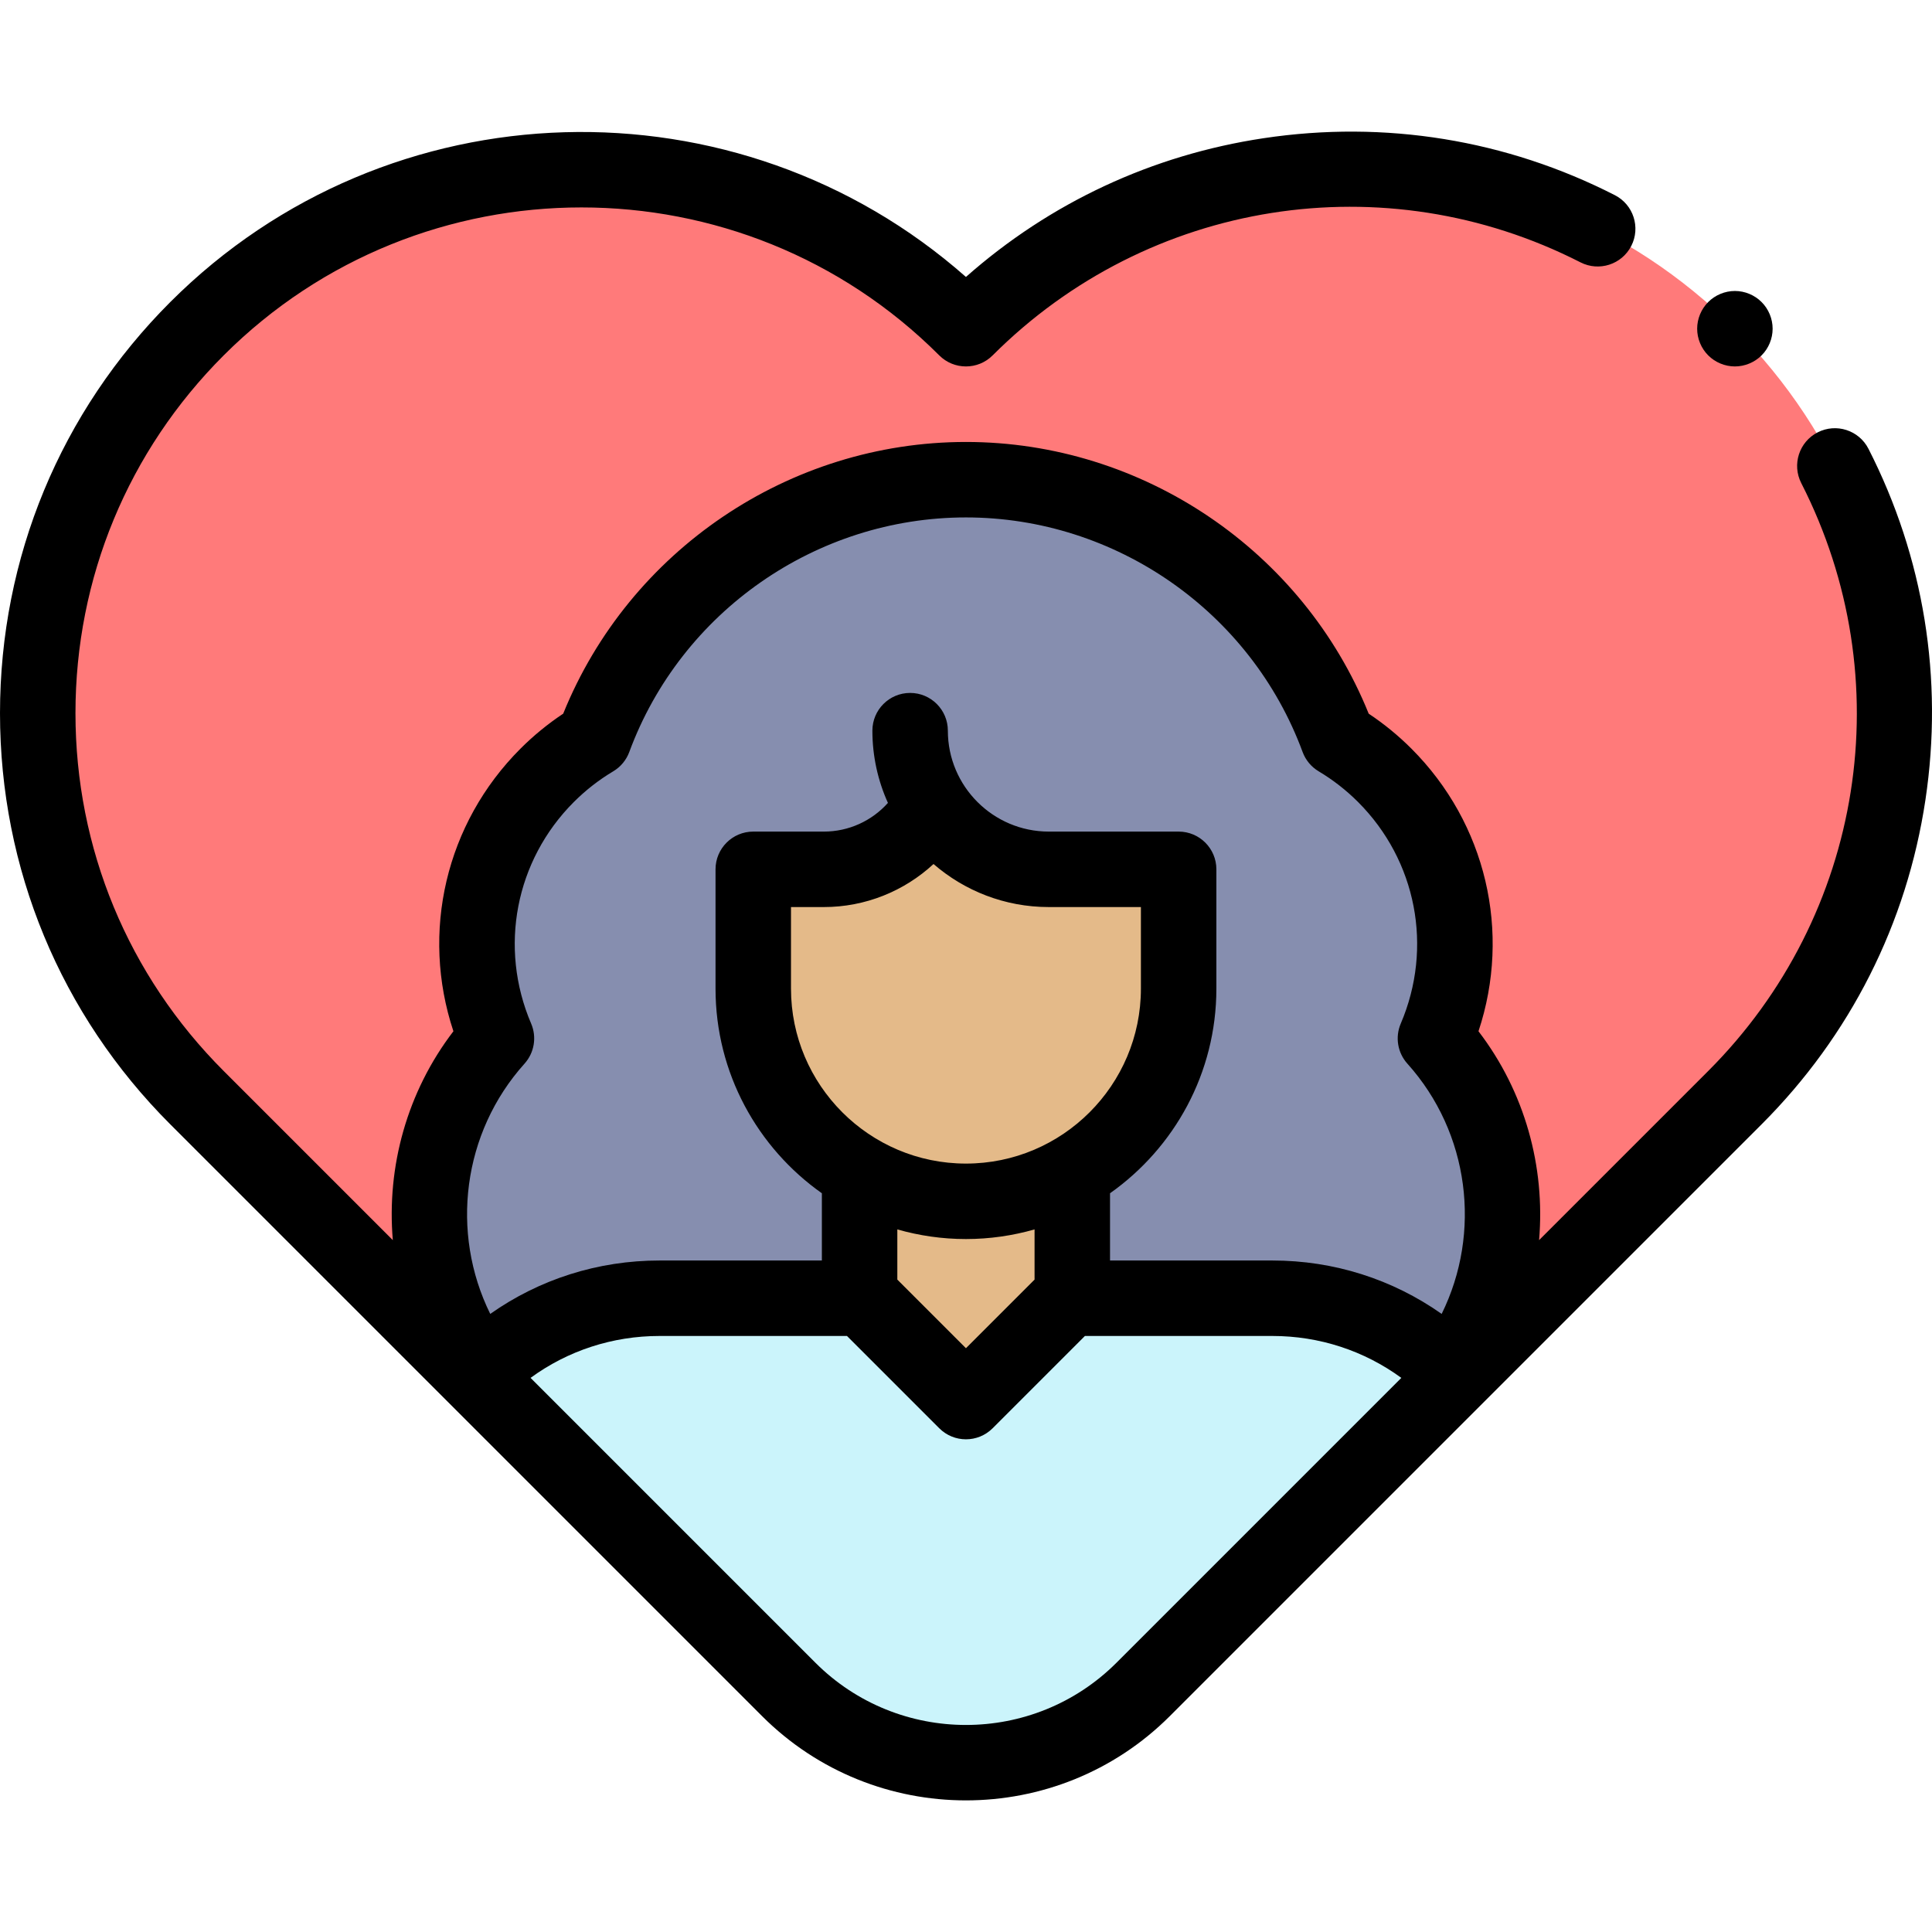
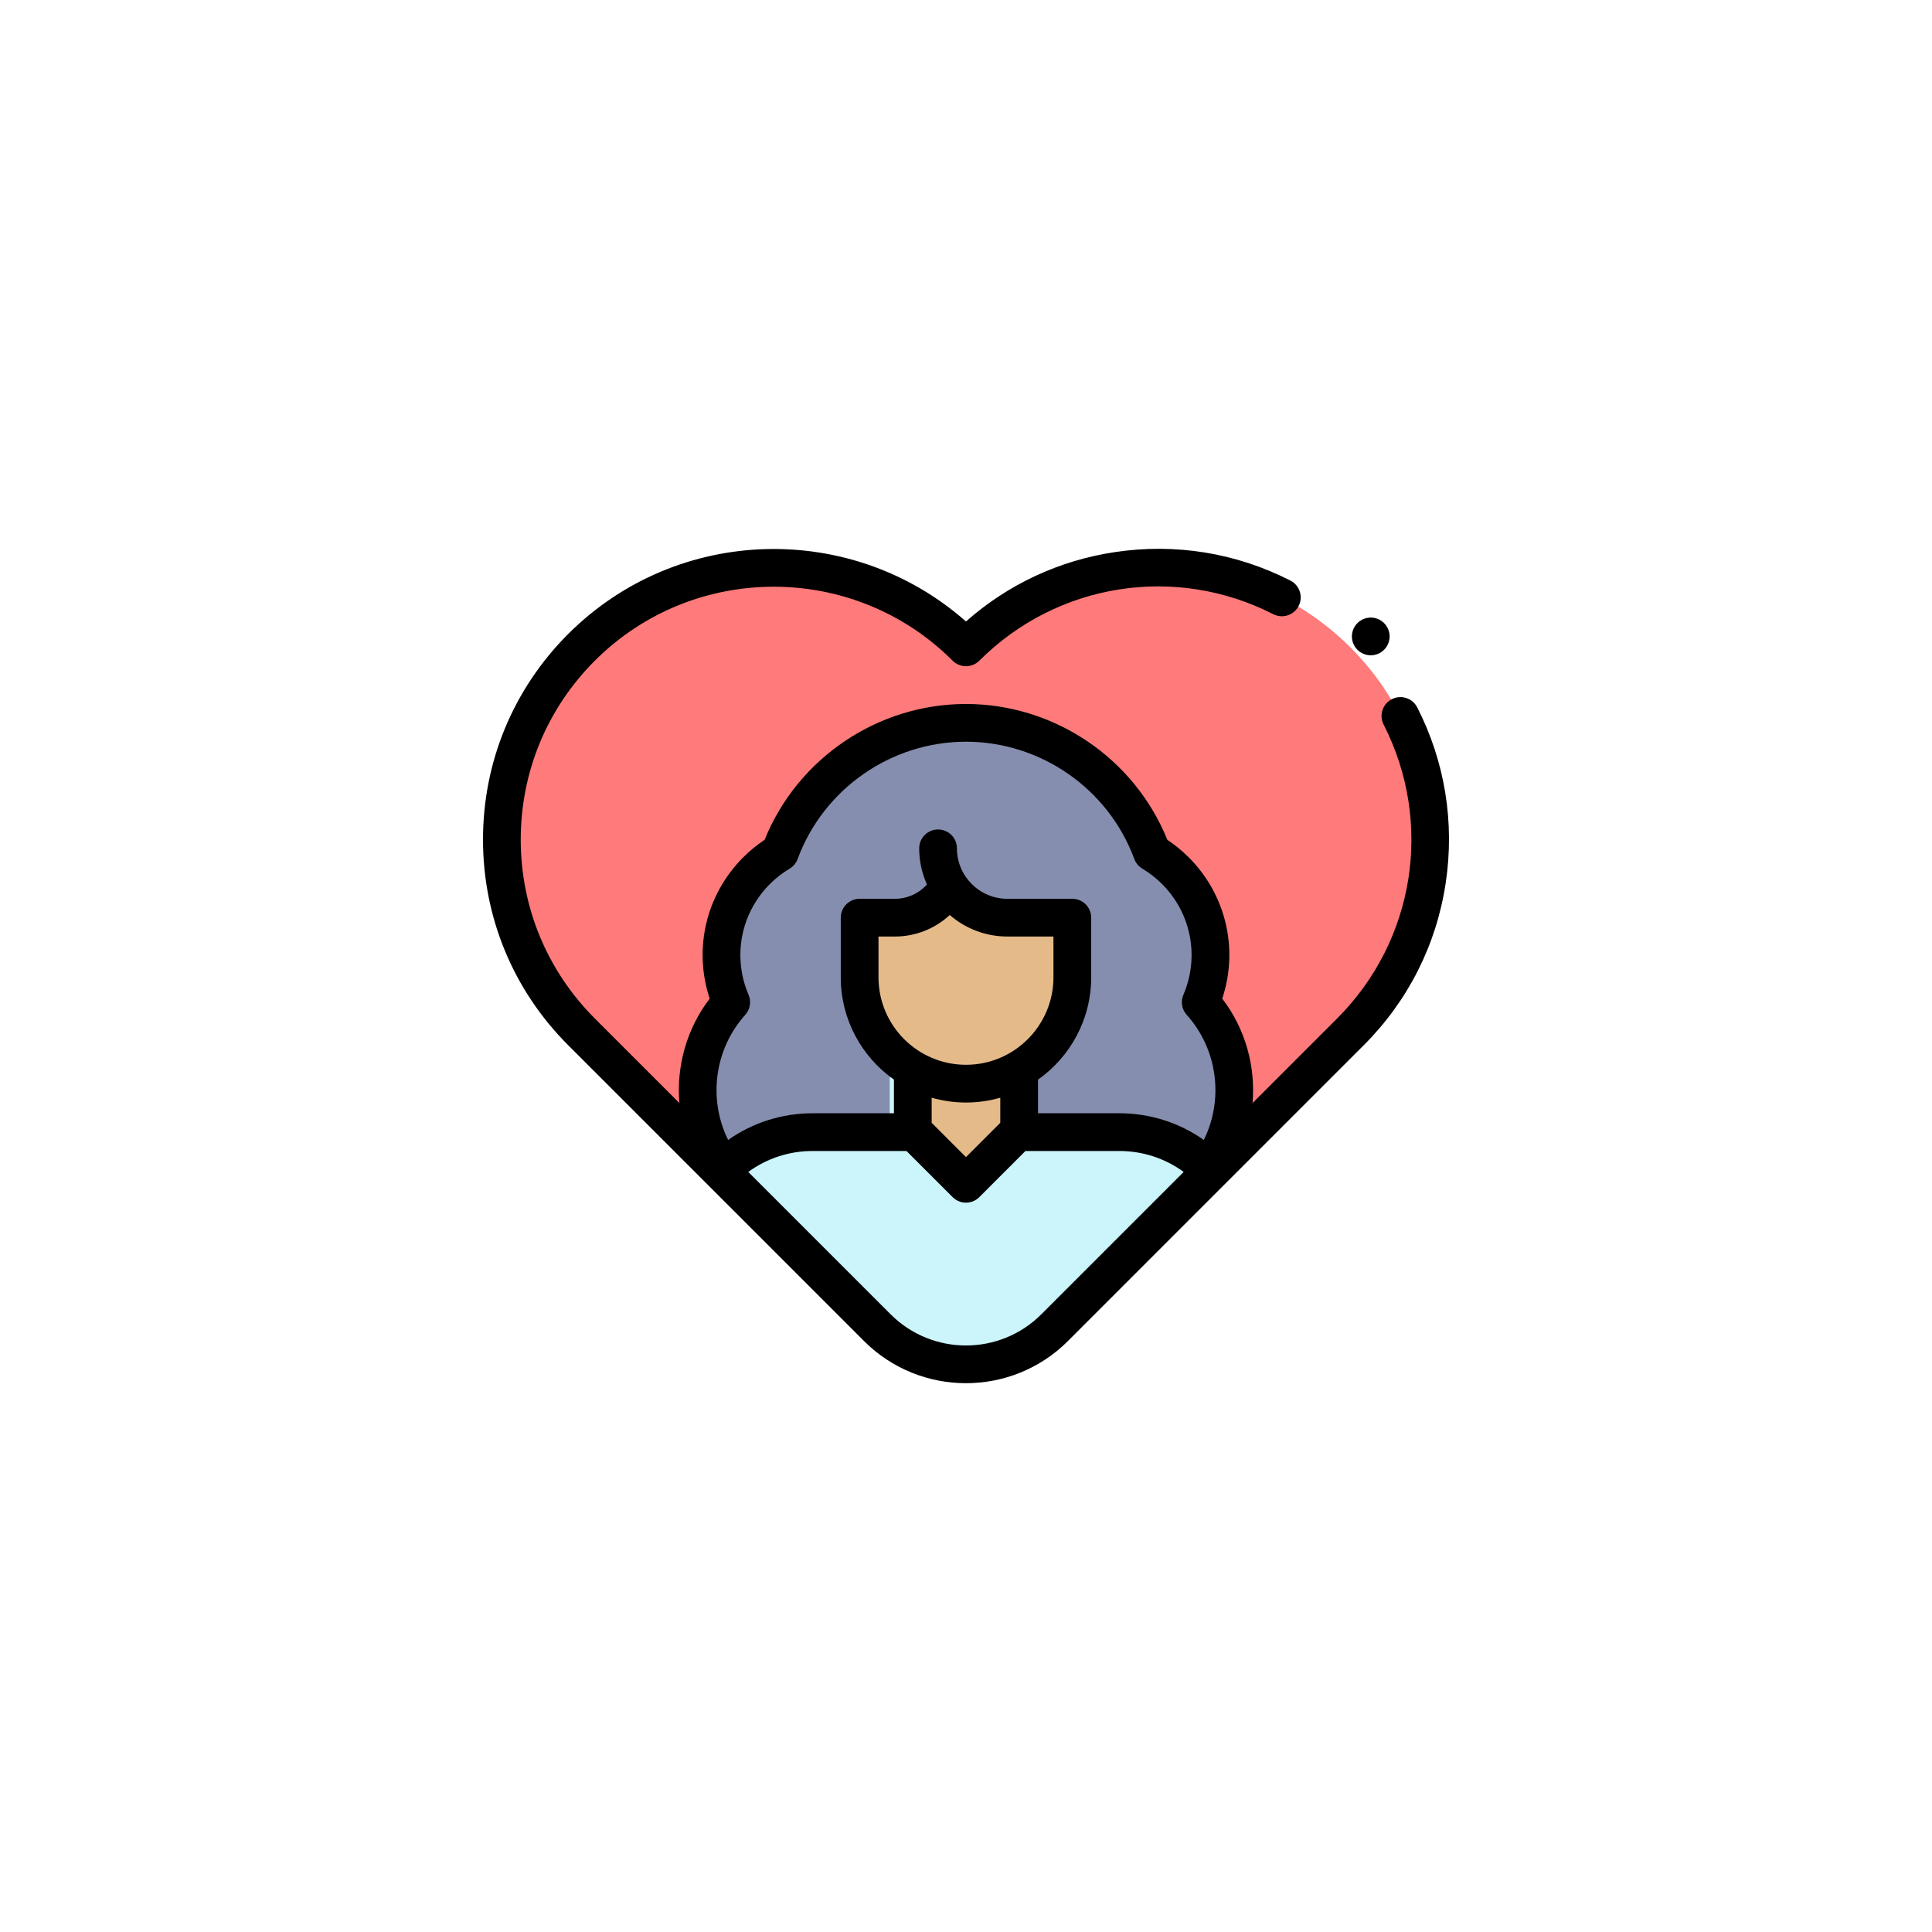
- <svg xmlns="http://www.w3.org/2000/svg" id="Capa_1" enable-background="new 0 0 512.028 512.028" height="512" viewBox="0 0 512.028 512.028" width="512">
-   <g id="XMLID_909_">
-     <path id="XMLID_3131_" d="m209.023 447.726-156.816-156.816c-56.276-56.276-56.276-147.517 0-203.793 56.276-56.276 147.517-56.276 203.793 0 56.276-56.276 147.517-56.276 203.793 0 56.276 56.276 56.276 147.517 0 203.793l-156.816 156.816c-25.945 25.945-68.009 25.945-93.954 0z" fill="#ff7a7a" />
-     <g id="XMLID_769_">
-       <g id="XMLID_3228_">
-         <path id="XMLID_3229_" d="m380.427 275.21c9.882-23.103 5.412-50.879-13.442-69.733-3.801-3.801-7.967-7.012-12.382-9.645-14.798-40.104-53.36-68.701-98.604-68.701-45.244 0-83.806 28.597-98.604 68.701-4.415 2.633-8.581 5.844-12.382 9.645-18.854 18.854-23.324 46.63-13.442 69.733-24.59 27.368-23.727 69.508 2.598 95.833 27.222 27.222 71.359 27.222 98.581 0 9.801-9.801 16.055-21.795 18.795-34.401h8.907c2.74 12.605 8.994 24.6 18.795 34.401 27.223 27.222 71.359 27.222 98.581 0 26.326-26.325 27.189-68.466 2.599-95.833z" fill="#868eaf" />
+ <svg xmlns="http://www.w3.org/2000/svg" id="egah4l6l9ktj1" viewBox="0 0 512.028 512.028" shape-rendering="geometricPrecision" text-rendering="geometricPrecision">
+   <style>#egah4l6l9ktj3_ts {animation: egah4l6l9ktj3_ts__ts 3000ms linear 1 normal forwards}@keyframes egah4l6l9ktj3_ts__ts { 0% {transform: translate(256px,256.0474px) scale(0.5,0.5)} 33.333% {transform: translate(256px,256.0474px) scale(1,1)} 66.667% {transform: translate(256px,256.0474px) scale(0.5,0.5)} 100% {transform: translate(256px,256.0474px) scale(1,1)} }#egah4l6l9ktj6_ts {animation: egah4l6l9ktj6_ts__ts 3000ms linear 1 normal forwards}@keyframes egah4l6l9ktj6_ts__ts { 0% {transform: translate(255.999px,259.2953px) scale(0.5,0.5)} 33.333% {transform: translate(255.999px,259.2953px) scale(1,1)} 66.667% {transform: translate(255.999px,259.2953px) scale(0.5,0.5)} 100% {transform: translate(255.999px,259.2953px) scale(1,1)} }#egah4l6l9ktj7_to {animation: egah4l6l9ktj7_to__to 3000ms linear 1 normal forwards}@keyframes egah4l6l9ktj7_to__to { 0% {transform: translate(249.8891px,323.5553px)} 33.333% {transform: translate(249.8891px,384.7214px)} 66.667% {transform: translate(255.999px,322.7023px)} 100% {transform: translate(256.014px,391.0633px)} }#egah4l6l9ktj7_ts {animation: egah4l6l9ktj7_ts__ts 3000ms linear 1 normal forwards}@keyframes egah4l6l9ktj7_ts__ts { 0% {transform: scale(0.5,0.5)} 33.333% {transform: scale(1,1)} 66.667% {transform: scale(0.5,0.5)} 100% {transform: scale(1,1)} }#egah4l6l9ktj9_to {animation: egah4l6l9ktj9_to__to 3000ms linear 1 normal forwards}@keyframes egah4l6l9ktj9_to__to { 0% {transform: translate(253.999px,299.7001px)} 33.333% {transform: translate(255.999px,346.635px)} 66.667% {transform: translate(256.014px,298.7695px)} 100% {transform: translate(256.014px,343.1978px)} }#egah4l6l9ktj9_ts {animation: egah4l6l9ktj9_ts__ts 3000ms linear 1 normal forwards}@keyframes egah4l6l9ktj9_ts__ts { 0% {transform: scale(0.5,0.5)} 33.333% {transform: scale(1,1)} 66.667% {transform: scale(0.5,0.5)} 100% {transform: scale(1,1)} }#egah4l6l9ktj10_ts {animation: egah4l6l9ktj10_ts__ts 3000ms linear 1 normal forwards}@keyframes egah4l6l9ktj10_ts__ts { 0% {transform: translate(256.014px,259.2953px) scale(0.5,0.5)} 33.333% {transform: translate(256.014px,259.2953px) scale(1,1)} 66.667% {transform: translate(256.014px,259.2953px) scale(0.5,0.5)} 100% {transform: translate(256.014px,259.2953px) scale(1,1)} }#egah4l6l9ktj13_ts {animation: egah4l6l9ktj13_ts__ts 3000ms linear 1 normal forwards}@keyframes egah4l6l9ktj13_ts__ts { 0% {transform: translate(256.0141px,256.0146px) scale(0.5,0.5)} 33.333% {transform: translate(256.0141px,256.0146px) scale(1,1)} 66.667% {transform: translate(256.0141px,256.0146px) scale(0.5,0.5)} 100% {transform: translate(256.0141px,256.0146px) scale(1,1)} }#egah4l6l9ktj14_to {animation: egah4l6l9ktj14_to__to 3000ms linear 1 normal forwards}@keyframes egah4l6l9ktj14_to__to { 0% {transform: translate(363.2835px,168.6708px)} 33.333% {transform: translate(463.8677px,83.03826px)} 66.667% {transform: translate(364.6428px,172.7485px)} 100% {transform: translate(465.227px,84.3975px)} }#egah4l6l9ktj14_ts {animation: egah4l6l9ktj14_ts__ts 3000ms linear 1 normal forwards}@keyframes egah4l6l9ktj14_ts__ts { 0% {transform: scale(0.5,0.5)} 33.333% {transform: scale(1,1)} 66.667% {transform: scale(0.5,0.5)} 100% {transform: scale(1,1)} }</style>
+   <g id="egah4l6l9ktj2">
+     <g id="egah4l6l9ktj3_ts" transform="translate(256,256.0474) scale(0.5,0.5)">
+       <path id="egah4l6l9ktj3" d="M209.023,447.726L52.207,290.91C-4.069,234.634,-4.069,143.393,52.207,87.117C108.483,30.841,199.724,30.841,256,87.117C312.276,30.841,403.517,30.841,459.793,87.117C516.069,143.393,516.069,234.634,459.793,290.91L302.977,447.726C277.032,473.671,234.968,473.671,209.023,447.726Z" transform="translate(-256,-256.0474)" fill="rgb(255,122,122)" stroke="none" stroke-width="1" />
+     </g>
+     <g id="egah4l6l9ktj4">
+       <g id="egah4l6l9ktj5">
+         <g id="egah4l6l9ktj6_ts" transform="translate(255.999,259.2953) scale(0.5,0.5)">
+           <path id="egah4l6l9ktj6" d="M380.427,275.21C390.309,252.107,385.839,224.331,366.985,205.477C363.184,201.676,359.018,198.465,354.603,195.832C339.805,155.728,301.243,127.131,255.999,127.131C210.755,127.131,172.193,155.728,157.395,195.832C152.98,198.465,148.814,201.676,145.013,205.477C126.159,224.331,121.689,252.107,131.571,275.21C106.981,302.578,107.844,344.718,134.169,371.043C161.391,398.265,205.528,398.265,232.75,371.043C242.551,361.242,248.805,349.248,251.545,336.642L260.452,336.642C263.192,349.247,269.446,361.242,279.247,371.043C306.47,398.265,350.606,398.265,377.828,371.043C404.154,344.718,405.017,302.577,380.427,275.21Z" transform="translate(-255.999,-259.2953)" fill="rgb(134,142,175)" stroke="none" stroke-width="1" />
+         </g>
      </g>
-       <path id="XMLID_3259_" d="m256.064 467.183c16.981-.016 33.957-6.501 46.913-19.457l83.047-83.047c-12.384-12.71-29.677-20.615-48.825-20.615h-53.015v-29.124h-56.368v29.124h-53.015c-19.147 0-36.44 7.904-48.825 20.615l83.047 83.047c12.956 12.956 29.932 19.441 46.913 19.457z" fill="#cbf4fb" />
-       <g fill="#e4ba89">
-         <path id="XMLID_3221_" d="m227.816 314.94v28.328l28.184 28.184 28.184-28.184v-28.328z" />
-         <path id="XMLID_3220_" d="m199.631 230.392v31.618c0 31.131 25.237 56.369 56.369 56.369 31.131 0 56.369-25.237 56.369-56.369v-31.618h-35.583l-29.759-10.462-26.516 10.462z" />
+       <g id="egah4l6l9ktj7_to" transform="translate(249.8891,323.5553)">
+         <g id="egah4l6l9ktj7_ts" transform="scale(0.5,0.5)">
+           <path id="egah4l6l9ktj7" d="M256.064,467.183C273.045,467.167,290.021,460.682,302.977,447.726L386.024,364.679C373.64,351.969,356.347,344.064,337.199,344.064L284.184,344.064L284.184,314.94L227.816,314.94L227.816,344.064L174.801,344.064C155.654,344.064,138.361,351.968,125.976,364.679L209.023,447.726C221.979,460.682,238.955,467.167,255.936,467.183Z" transform="translate(-256,-391.0615)" fill="rgb(203,244,251)" stroke="none" stroke-width="1" />
+         </g>
+       </g>
+       <g id="egah4l6l9ktj8">
+         <g id="egah4l6l9ktj9_to" transform="translate(253.999,299.7001)">
+           <g id="egah4l6l9ktj9_ts" transform="scale(0.5,0.5)">
+             <path id="egah4l6l9ktj9" d="M227.816,314.94L227.816,343.268L256,371.452L284.184,343.268L284.184,314.94Z" transform="translate(-256,-343.196)" fill="rgb(228,186,137)" stroke="none" stroke-width="1" />
+           </g>
+         </g>
+         <g id="egah4l6l9ktj10_ts" transform="translate(256.014,259.2953) scale(0.5,0.5)">
+           <path id="egah4l6l9ktj10" d="M199.631,230.392L199.631,262.01C199.631,293.141,224.868,318.379,256,318.379C287.131,318.379,312.369,293.142,312.369,262.01L312.369,230.392L276.786,230.392L247.027,219.93L220.511,230.392Z" transform="translate(-256,-269.1545)" fill="rgb(228,186,137)" stroke="none" stroke-width="1" />
+         </g>
      </g>
    </g>
-     <g id="XMLID_1292_">
-       <g id="XMLID_1295_">
-         <path id="XMLID_1297_" d="m495.189 118.938c-2.513-4.919-8.536-6.867-13.454-4.358-4.919 2.512-6.87 8.535-4.358 13.454 26.518 51.928 16.609 114.541-24.655 155.805l-44.827 44.827c1.662-19.42-3.748-39.284-16.06-55.357 8.724-26.25 2.056-55.068-17.778-74.902-3.46-3.46-7.257-6.566-11.319-9.266-17.453-43.215-59.91-72.01-106.737-72.01s-89.285 28.795-106.738 72.01c-4.062 2.699-7.859 5.806-11.319 9.266-19.834 19.834-26.502 48.652-17.778 74.902-12.311 16.073-17.721 35.937-16.059 55.357l-44.827-44.827c-25.331-25.329-39.28-59.006-39.28-94.826s13.949-69.496 39.278-94.825c52.287-52.287 137.365-52.287 189.65 0 3.906 3.904 10.236 3.904 14.143 0 41.264-41.265 103.879-51.174 155.806-24.654 4.917 2.51 10.941.562 13.454-4.358 2.512-4.918.561-10.942-4.358-13.454-28.772-14.694-60.951-19.918-93.057-15.098-29.559 4.435-56.651 17.09-78.919 36.775-60.452-53.353-153.078-51.136-210.861 6.646-29.107 29.107-45.136 67.806-45.136 108.968 0 41.163 16.029 79.861 45.136 108.968l156.815 156.816c14.901 14.9 34.475 22.351 54.049 22.351 19.573 0 39.147-7.45 54.049-22.351l156.815-156.816c23.491-23.491 38.506-53.226 43.422-85.986 4.818-32.105-.403-64.284-15.097-93.057zm-354.422 152.34c-8.629-20.173-4.186-43.226 11.318-58.729 3.134-3.134 6.644-5.869 10.433-8.128 1.964-1.172 3.468-2.981 4.26-5.127 13.72-37.182 49.575-62.163 89.223-62.163 39.646 0 75.502 24.981 89.222 62.163.792 2.146 2.296 3.955 4.26 5.127 3.789 2.259 7.299 4.994 10.433 8.128 15.504 15.504 19.947 38.557 11.318 58.729-1.53 3.579-.846 7.721 1.756 10.616 16.478 18.339 19.709 44.817 9.085 66.326-13.044-9.191-28.55-14.155-44.874-14.155h-43.015v-17.821c17.03-12.027 28.184-31.846 28.184-54.234v-31.618c0-5.522-4.478-10-10-10h-34.415c-14.75 0-26.75-12-26.75-26.749 0-5.522-4.478-10-10-10s-10 4.478-10 10c0 6.821 1.48 13.299 4.118 19.148-4.265 4.771-10.406 7.601-16.961 7.601h-18.729c-5.522 0-10 4.478-10 10v31.618c0 22.388 11.153 42.207 28.184 54.234v17.821h-43.015c-16.328 0-31.832 4.963-44.875 14.154-10.624-21.509-7.392-47.988 9.084-66.325 2.601-2.896 3.286-7.037 1.756-10.616zm133.418 67.847-18.185 18.185-18.185-18.185v-13.3c5.783 1.651 11.879 2.553 18.185 2.553s12.401-.903 18.185-2.553zm-64.553-98.733h8.729c10.935 0 21.258-4.193 29.046-11.405 8.2 7.097 18.876 11.405 30.547 11.405h24.415v21.618c0 25.568-20.801 46.369-46.368 46.369s-46.368-20.801-46.368-46.369v-21.618zm86.274 200.263c-22.003 22.003-57.808 22.005-79.812 0l-75.483-75.484c9.869-7.206 21.706-11.106 34.19-11.106h49.669l24.459 24.459c1.953 1.952 4.512 2.929 7.071 2.929s5.118-.977 7.071-2.929l24.459-24.459h49.669c12.481 0 24.32 3.9 34.19 11.106z" />
-         <path id="XMLID_1296_" d="m459.79 97.116c2.63 0 5.21-1.069 7.069-2.93 1.87-1.859 2.931-4.439 2.931-7.07 0-2.63-1.061-5.21-2.931-7.069-1.859-1.86-4.43-2.931-7.069-2.931-2.63 0-5.21 1.07-7.07 2.931-1.86 1.859-2.93 4.439-2.93 7.069 0 2.631 1.069 5.211 2.93 7.07 1.86 1.861 4.44 2.93 7.07 2.93z" />
+     <g id="egah4l6l9ktj11">
+       <g id="egah4l6l9ktj12">
+         <g id="egah4l6l9ktj13_ts" transform="translate(256.0141,256.0146) scale(0.5,0.5)">
+           <path id="egah4l6l9ktj13" d="M495.189,118.938C492.676,114.019,486.653,112.071,481.735,114.58C476.816,117.092,474.865,123.115,477.377,128.034C503.895,179.962,493.986,242.575,452.722,283.839L407.895,328.666C409.557,309.246,404.147,289.382,391.835,273.309C400.559,247.059,393.891,218.241,374.057,198.407C370.597,194.947,366.8,191.841,362.738,189.141C345.285,145.926,302.828,117.131,256.001,117.131C209.174,117.131,166.716,145.926,149.263,189.141C145.201,191.84,141.404,194.947,137.944,198.407C118.11,218.241,111.442,247.059,120.166,273.309C107.855,289.382,102.445,309.246,104.107,328.666L59.28,283.839C33.949,258.51,20,224.833,20,189.013C20,153.193,33.949,119.517,59.278,94.188C111.565,41.901,196.643,41.901,248.928,94.188C252.834,98.092,259.164,98.092,263.071,94.188C304.335,52.923,366.95,43.014,418.877,69.534C423.794,72.044,429.818,70.096,432.331,65.176C434.843,60.258,432.892,54.234,427.973,51.722C399.201,37.028,367.022,31.804,334.916,36.624C305.357,41.059,278.265,53.714,255.997,73.399C195.545,20.046,102.919,22.263,45.136,80.045C16.029,109.152,0,147.851,0,189.013C0,230.176,16.029,268.874,45.136,297.981L201.951,454.797C216.852,469.697,236.426,477.148,256,477.148C275.573,477.148,295.147,469.698,310.049,454.797L466.864,297.981C490.355,274.49,505.37,244.755,510.286,211.995C515.104,179.89,509.883,147.711,495.189,118.938ZM140.767,271.278C132.138,251.105,136.581,228.052,152.085,212.549C155.219,209.415,158.729,206.68,162.518,204.421C164.482,203.249,165.986,201.44,166.778,199.294C180.498,162.112,216.353,137.131,256.001,137.131C295.647,137.131,331.503,162.112,345.223,199.294C346.015,201.44,347.519,203.249,349.483,204.421C353.272,206.68,356.782,209.415,359.916,212.549C375.42,228.053,379.863,251.106,371.234,271.278C369.704,274.857,370.388,278.999,372.99,281.894C389.468,300.233,392.699,326.711,382.075,348.22C369.031,339.029,353.525,334.065,337.201,334.065L294.186,334.065L294.186,316.244C311.216,304.217,322.37,284.398,322.37,262.01L322.37,230.392C322.37,224.87,317.892,220.392,312.37,220.392L277.955,220.392C263.205,220.392,251.205,208.392,251.205,193.643C251.205,188.121,246.727,183.643,241.205,183.643C235.683,183.643,231.205,188.121,231.205,193.643C231.205,200.464,232.685,206.942,235.323,212.791C231.058,217.562,224.917,220.392,218.362,220.392L199.633,220.392C194.111,220.392,189.633,224.87,189.633,230.392L189.633,262.01C189.633,284.398,200.786,304.217,217.817,316.244L217.817,334.065L174.802,334.065C158.474,334.065,142.97,339.028,129.927,348.219C119.303,326.71,122.535,300.231,139.011,281.894C141.612,278.998,142.297,274.857,140.767,271.278ZM274.185,339.125L256,357.31L237.815,339.125L237.815,325.825C243.598,327.476,249.694,328.378,256,328.378C262.306,328.378,268.401,327.475,274.185,325.825ZM209.632,240.392L218.361,240.392C229.296,240.392,239.619,236.199,247.407,228.987C255.607,236.084,266.283,240.392,277.954,240.392L302.369,240.392L302.369,262.01C302.369,287.578,281.568,308.379,256.001,308.379C230.434,308.379,209.633,287.578,209.633,262.01L209.633,240.392ZM295.906,440.655C273.903,462.658,238.098,462.66,216.094,440.655L140.611,365.171C150.48,357.965,162.317,354.065,174.801,354.065L224.47,354.065L248.929,378.524C250.882,380.476,253.441,381.453,256,381.453C258.559,381.453,261.118,380.476,263.071,378.524L287.53,354.065L337.199,354.065C349.68,354.065,361.519,357.965,371.389,365.171Z" transform="translate(-256.0141,-256.0146)" fill="rgb(0,0,0)" stroke="none" stroke-width="1" />
+         </g>
+         <g id="egah4l6l9ktj14_to" transform="translate(363.2835,168.6708)">
+           <g id="egah4l6l9ktj14_ts" transform="scale(0.5,0.5)">
+             <path id="egah4l6l9ktj14" d="M459.79,97.116C462.42,97.116,465,96.047,466.859,94.186C468.729,92.327,469.79,89.747,469.79,87.116C469.79,84.486,468.729,81.906,466.859,80.047C465,78.187,462.429,77.116,459.79,77.116C457.16,77.116,454.58,78.186,452.72,80.047C450.86,81.906,449.79,84.486,449.79,87.116C449.79,89.747,450.859,92.327,452.72,94.186C454.58,96.047,457.16,97.116,459.79,97.116Z" transform="translate(-459.79,-87.116)" fill="rgb(0,0,0)" stroke="none" stroke-width="1" />
+           </g>
+         </g>
      </g>
    </g>
  </g>
</svg>
